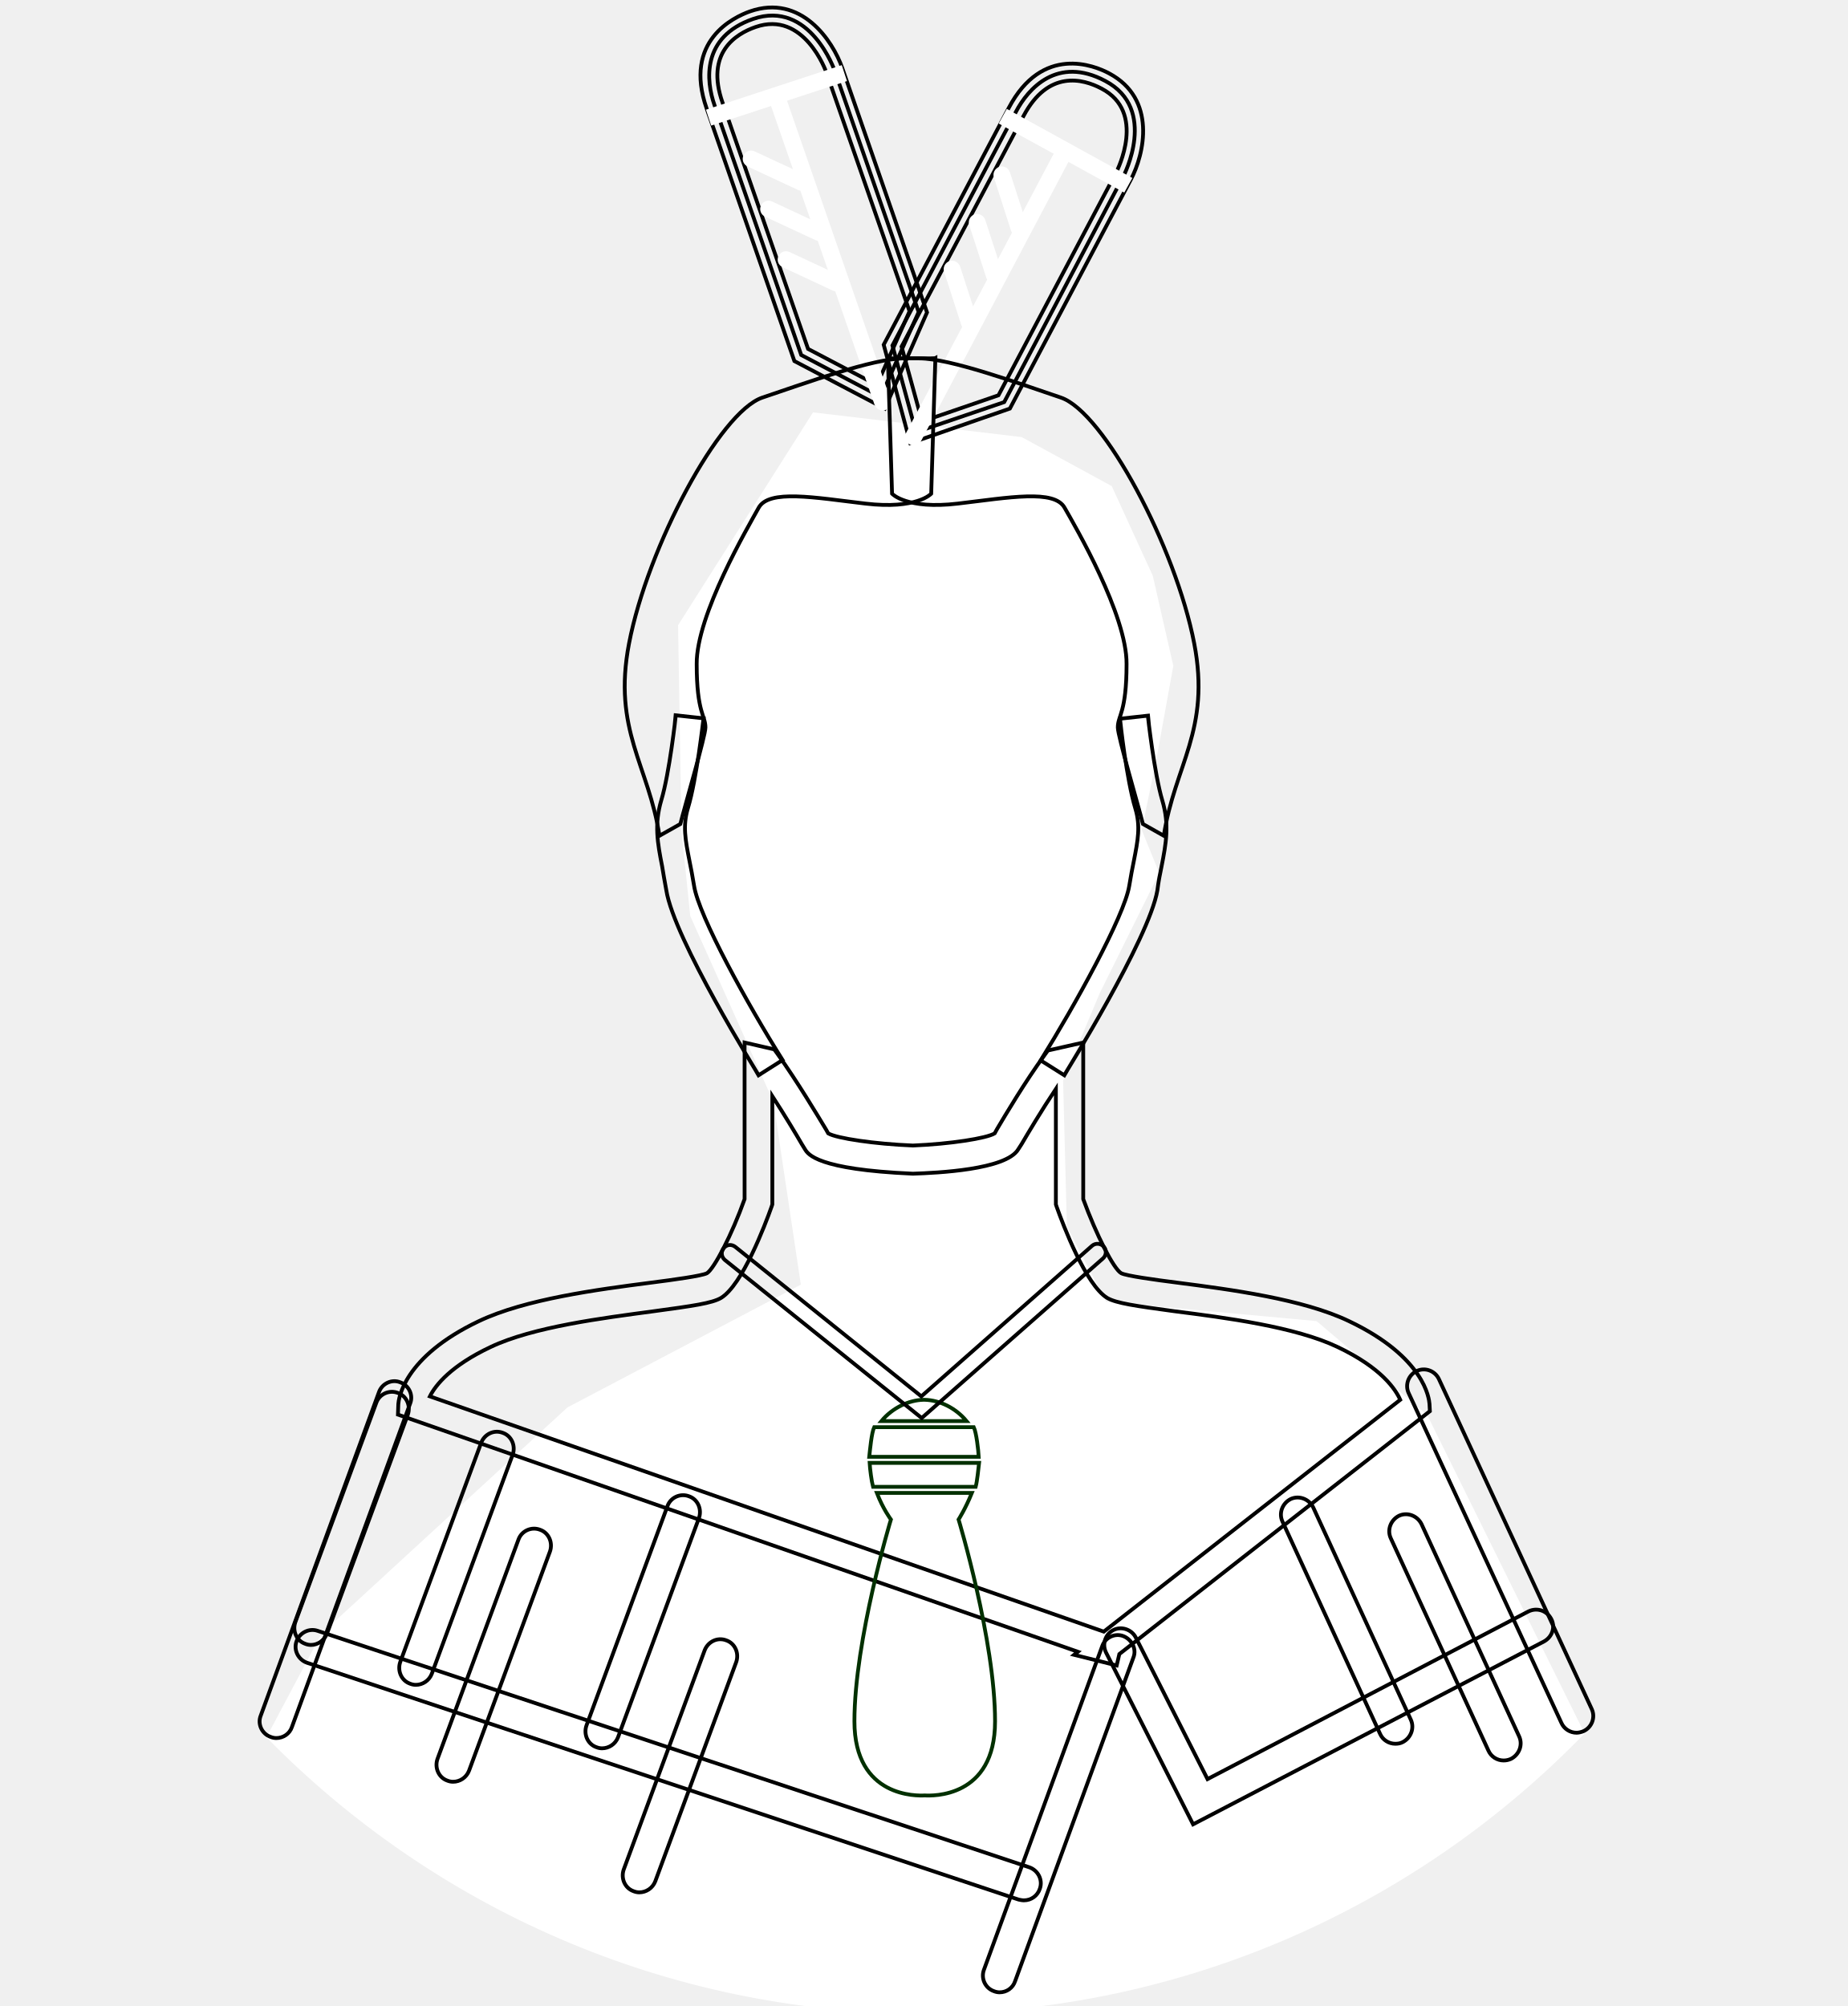
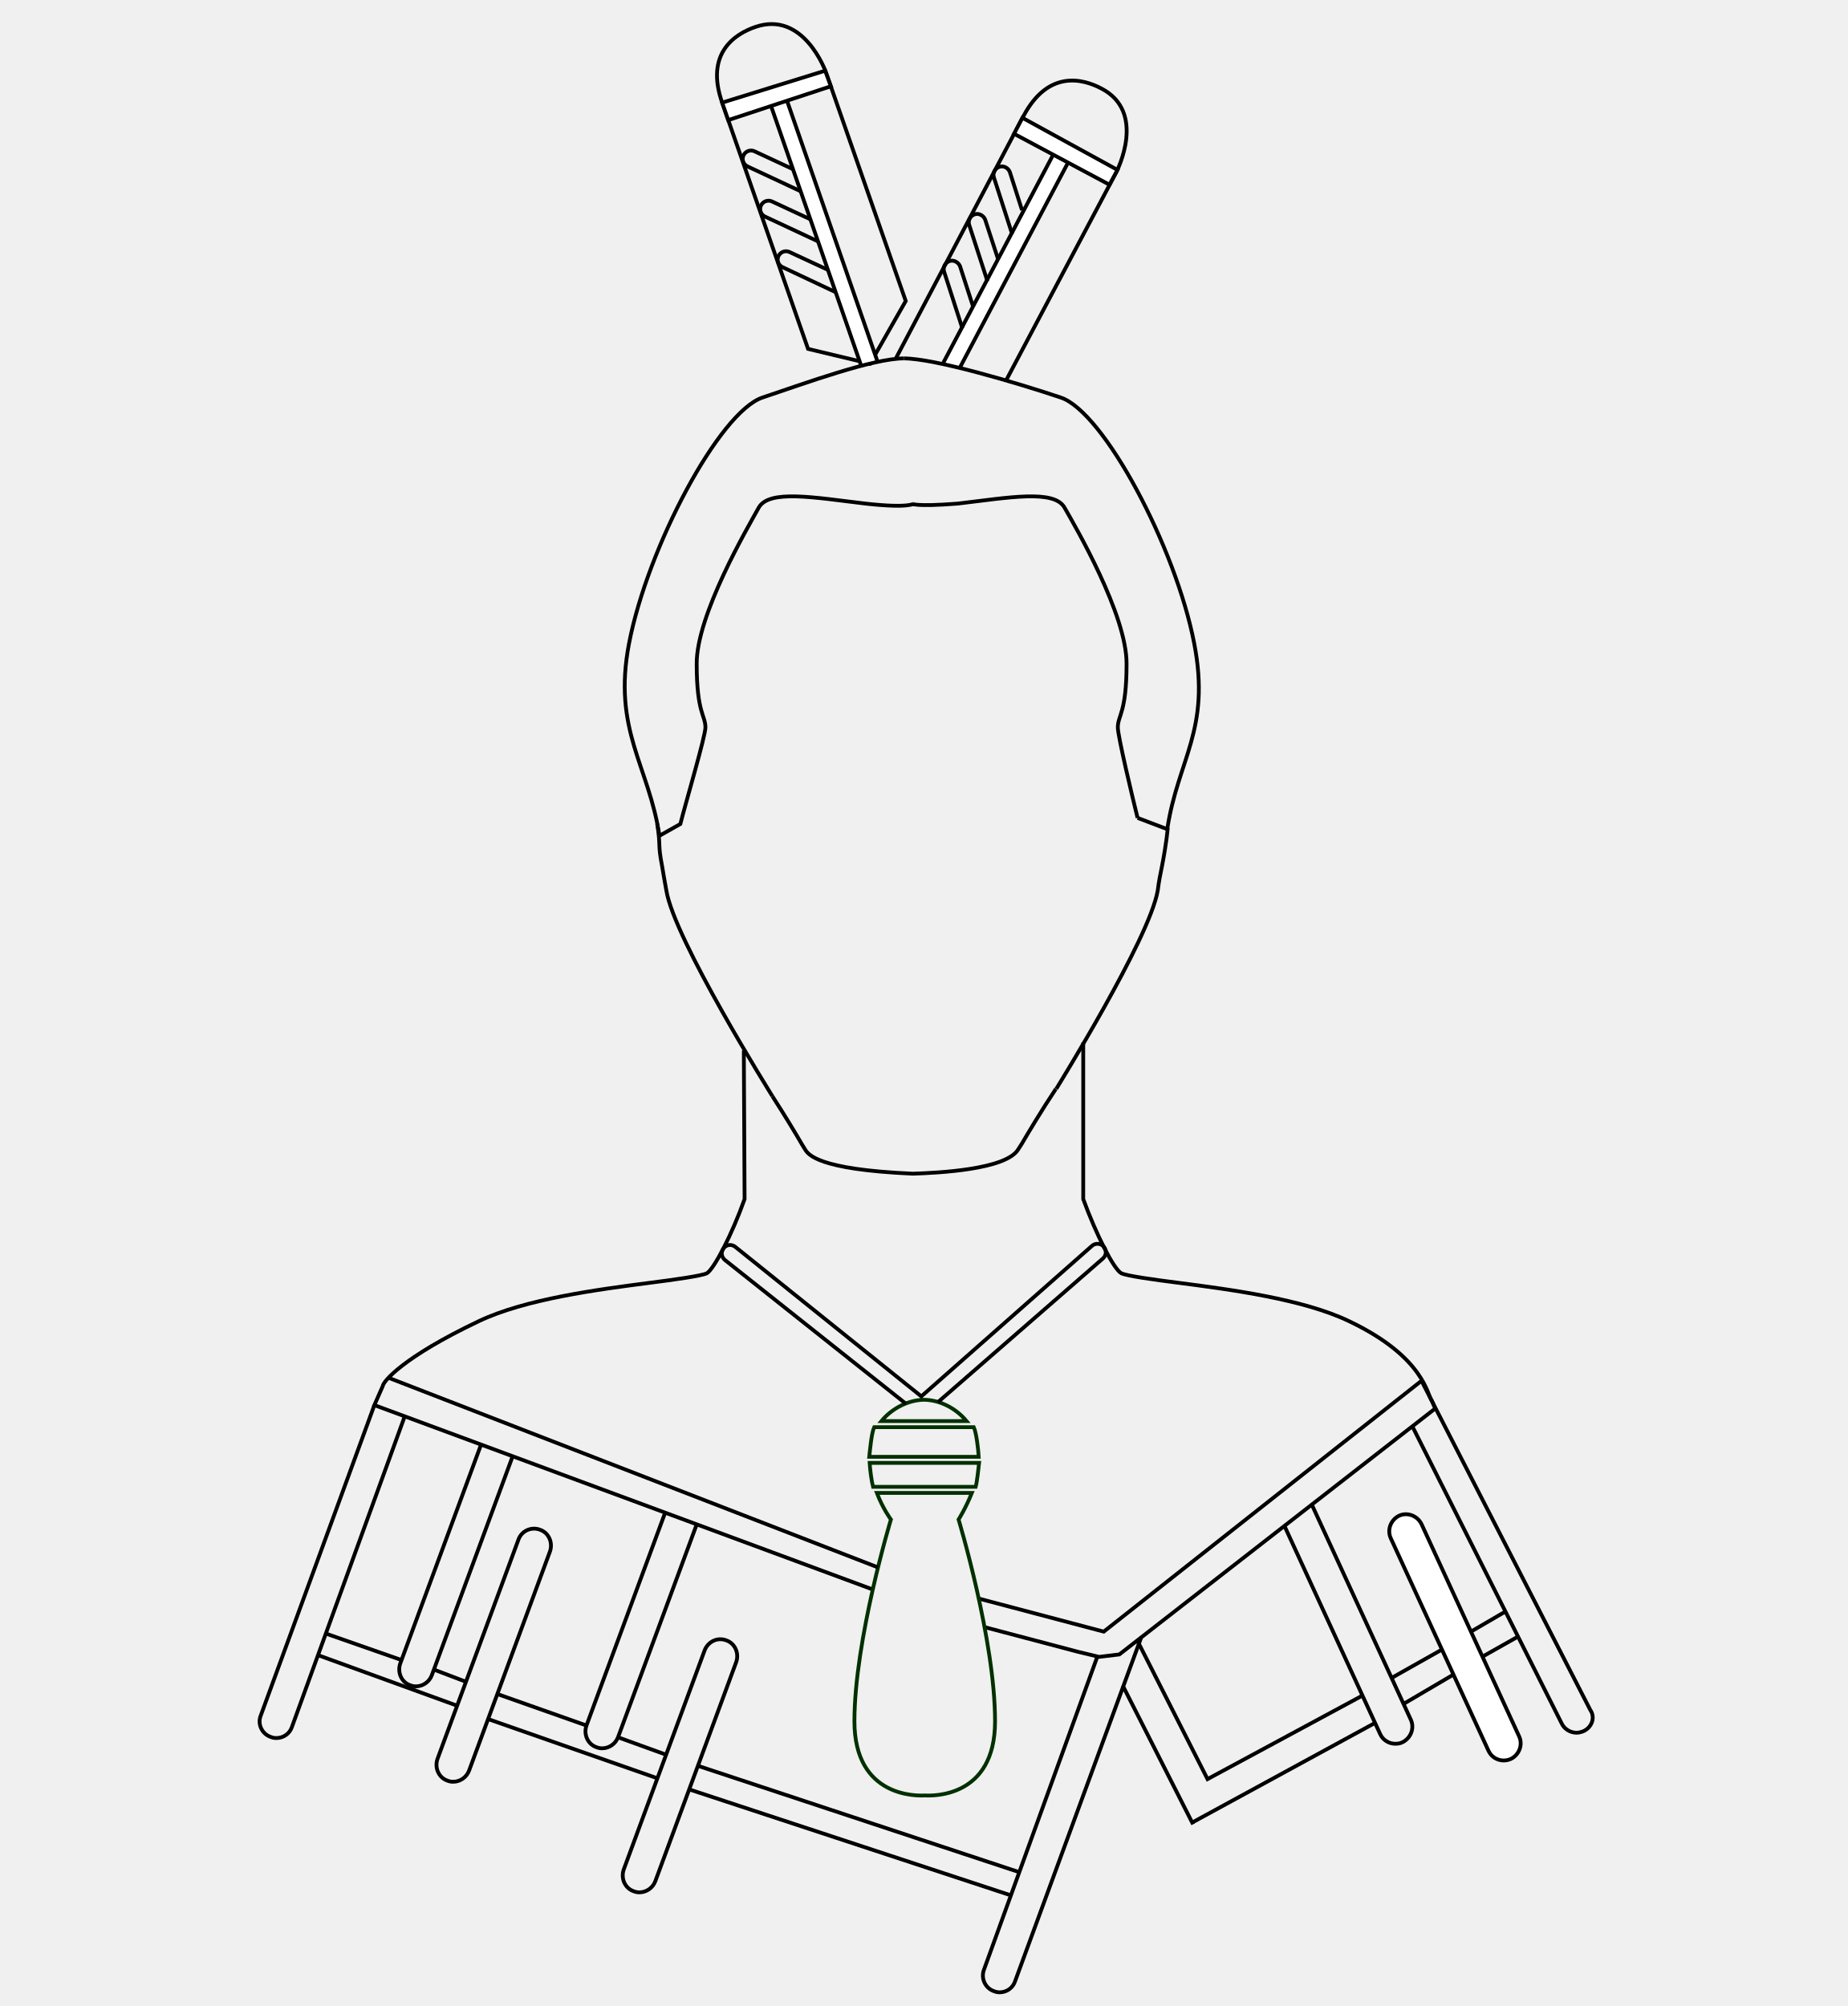
<svg xmlns="http://www.w3.org/2000/svg" version="1.1" id="Layer_1" x="0px" y="0px" viewBox="0 0 486 527.8" style="enable-background:new 0 0 486 527.8;" xml:space="preserve">
  <style type="text/css">
	.st0{fill:none;}
- 	.st1{fill:#FFFFFF;}
- 	.st2{fill:none;stroke:#000000;stroke-miterlimit:10;}
- 	.st3{fill:none;stroke:#023000;stroke-miterlimit:10;}
+ 	.st1{fill:none;stroke:#000000;stroke-miterlimit:10;}
+ 	.st2{fill:#FFFFFF;stroke:#000000;stroke-miterlimit:10;}
+ 	.st3{fill:#FFFFFF;stroke:#000000;stroke-width:1;stroke-miterlimit:9.999;}
+ 	.st4{fill:#FFFFFF;stroke:#000000;stroke-width:1;stroke-miterlimit:10;}
+ 	.st5{fill:none;stroke:#023000;stroke-miterlimit:10;}
</style>
  <g id="Layer_2_1_">
</g>
  <g id="Layer_1_2_">
    <g id="Layer_3">
	</g>
    <g id="Layer_1_1_">
      <circle class="st0" cx="243" cy="287.6" r="242.1" />
-       <path class="st1" d="M375.5,372.3l-29.1-24.7l-55.4-5.1l-10.3-19.7l-1-38.5l9.6-22.9l15.7-31.7l-4.6-11.3l4-19.5l4.3-23.7    l-5.4-23.7l-10.8-23.6L268.8,115l-54.9-6.5l-35.5,56l0.9,54l2.3,22.5l21.9,48.9l7.2,48.1l-61.4,32.3l-64.7,59.5l-14.5,27.3    c43.9,44.8,105.2,72.7,172.9,72.7c68.2,0,129.9-28.3,173.9-73.7L375.5,372.3z" />
      <g>
        <g>
-           <path class="st2" d="M231.7,104.4l-20.9-11c0,0-20.5-59.2-22.8-65.7s-3.4-18,10.1-22.7c15-5.2,21.5,13.6,21.5,13.6l22.1,63.5      L231.7,104.4z" />
-           <path class="st2" d="M232.8,107.5L209,95l-23.1-66.5c-6.2-17.8,7.2-24,11.4-25.5c13.5-4.7,21.8,7.7,24.3,14.9l22.3,64.3      L232.8,107.5z M212.6,91.8l18.1,9.5l8.6-19.4l-21.8-62.6c-0.2-0.7-6-16.6-18.7-12.2c-5.2,1.8-13.3,6.8-8.7,19.9L212.6,91.8z" />
+           <path class="st1" d="M212.6,91.8l16.3,3.9l9.4-16.5l-20.9-59.9c-0.2-0.7-6-16.6-18.7-12.2c-5.2,1.8-13.3,6.8-8.7,19.9      L212.6,91.8z" />
        </g>
        <g>
-           <path class="st1" d="M232.2,108c-0.9,0-1.8-0.6-2.1-1.5L202.9,28c-0.4-1.2,0.2-2.4,1.4-2.8c1.1-0.4,2.4,0.2,2.8,1.4l27.2,78.5      c0.4,1.2-0.2,2.4-1.4,2.8C232.7,108,232.4,108,232.2,108z" />
+           <path class="st2" d="M226.6,96.3L202.9,28c-0.4-1.2,0.2-2.4,1.4-2.8c1.1-0.4,2.4,0.2,2.8,1.4l23.8,68.6" />
        </g>
        <g>
          <g>
-             <path class="st1" d="M210.9,50.2c-0.3,0-0.6-0.1-0.9-0.2l-13.3-6.2c-1.1-0.5-1.6-1.8-1.1-2.9c0.5-1.1,1.8-1.6,2.9-1.1l13.3,6.2       c1.1,0.5,1.6,1.8,1.1,2.9C212.6,49.7,211.8,50.2,210.9,50.2z" />
+             <path class="st1" d="M210.6,50.3l-13.9-6.5c-1.1-0.5-1.6-1.8-1.1-2.9c0.5-1.1,1.8-1.6,2.9-1.1l10.1,4.7" />
          </g>
          <g>
-             <path class="st1" d="M215.5,63.4c-0.3,0-0.6-0.1-0.9-0.2L201.3,57c-1.1-0.5-1.6-1.8-1.1-2.9s1.8-1.6,2.9-1.1l13.3,6.2       c1.1,0.5,1.6,1.8,1.1,2.9C217.2,62.9,216.4,63.4,215.5,63.4z" />
+             <path class="st1" d="M215.2,63.5L201.3,57c-1.1-0.5-1.6-1.8-1.1-2.9s1.8-1.6,2.9-1.1l10.1,4.7" />
          </g>
          <g>
-             <path class="st1" d="M220.1,76.7c-0.3,0-0.6-0.1-0.9-0.2l-13.3-6.2c-1.1-0.5-1.6-1.8-1.1-2.9s1.8-1.6,2.9-1.1l13.3,6.2       c1.1,0.5,1.6,1.8,1.1,2.9C221.8,76.2,221,76.7,220.1,76.7z" />
+             <path class="st1" d="M219.9,76.9l-14-6.6c-1.1-0.5-1.6-1.8-1.1-2.9s1.8-1.6,2.9-1.1l9.9,4.6" />
          </g>
        </g>
        <g>
-           <rect x="185.5" y="22.9" transform="matrix(0.9501 -0.3118 0.3118 0.9501 2.358 64.9475)" class="st1" width="37.6" height="4.4" />
+           <polygon class="st3" points="190,27 217.1,18.6 218.6,22.7 191.6,31.6     " />
        </g>
      </g>
      <g>
        <g>
-           <path class="st2" d="M241,113.7l-6.2-22.8c0,0,29.2-55.4,32.5-61.5c3.2-6.1,10.9-14.8,23.5-8.1c14,7.4,4.8,25,4.8,25l-31.4,59.5      L241,113.7z" />
-           <path class="st2" d="M239.5,116.6l-7-25.9l32.9-62.3c8.8-16.7,22.5-11.2,26.4-9.1c12.6,6.7,9.3,21.2,5.7,28l-31.8,60.2      L239.5,116.6z M237.2,91.2l5.4,19.7l20.1-6.9l31-58.7c0.3-0.6,8-15.8-3.9-22c-4.9-2.6-14-5-20.5,7.2L237.2,91.2z" />
+           <path class="st1" d="M266.9,100.7" />
+           <path class="st1" d="M264.7,100.1l29-54.8c0.3-0.6,8-15.8-3.9-22c-4.9-2.6-14-5-20.5,7.2l-33.6,63.8" />
        </g>
        <g>
-           <path class="st1" d="M240.3,117.2c-0.4,0-0.7-0.1-1-0.3c-1.1-0.6-1.5-1.9-0.9-3l38.8-73.4c0.6-1.1,1.9-1.5,3-0.9s1.5,1.9,0.9,3      l-38.8,73.5C241.9,116.7,241.1,117.2,240.3,117.2z" />
+           <path class="st2" d="M248,95.8l29.2-55.3c0.6-1.1,1.9-1.5,3-0.9s1.5,1.9,0.9,3l-28.6,54.2" />
        </g>
        <g>
          <g>
-             <path class="st1" d="M268.1,62.2c-0.9,0-1.8-0.6-2.1-1.5l-4.5-14c-0.4-1.2,0.3-2.4,1.4-2.8c1.2-0.4,2.4,0.3,2.8,1.4l4.5,13.9       c0.4,1.2-0.3,2.4-1.4,2.8C268.6,62.1,268.3,62.2,268.1,62.2z" />
+             <path class="st1" d="M266.3,61.6l-4.8-14.9c-0.4-1.2,0.3-2.4,1.4-2.8c1.2-0.4,2.4,0.3,2.8,1.4l3.2,10" />
          </g>
          <g>
-             <path class="st1" d="M261.6,74.6c-0.9,0-1.8-0.6-2.1-1.5L255,59.2c-0.4-1.2,0.3-2.4,1.4-2.8c1.1-0.4,2.4,0.3,2.8,1.4l4.5,13.9       c0.4,1.2-0.3,2.4-1.4,2.8C262,74.5,261.8,74.6,261.6,74.6z" />
+             <path class="st1" d="M259.8,74L255,59.2c-0.4-1.2,0.3-2.4,1.4-2.8c1.1-0.4,2.4,0.3,2.8,1.4l3.4,10.4" />
          </g>
          <g>
-             <path class="st1" d="M255,87c-0.9,0-1.8-0.6-2.1-1.5l-4.5-14c-0.4-1.2,0.3-2.4,1.4-2.8s2.4,0.3,2.8,1.4l4.5,13.9       c0.4,1.2-0.3,2.4-1.4,2.8C255.5,87,255.2,87,255,87z" />
+             <path class="st1" d="M253.2,86.4l-4.8-14.9c-0.4-1.2,0.3-2.4,1.4-2.8s2.4,0.3,2.8,1.4l3.4,10.5" />
          </g>
        </g>
        <g>
-           <rect x="278.1" y="20.8" transform="matrix(0.4821 -0.8761 0.8761 0.4821 110.4694 266.1194)" class="st1" width="4.4" height="37.7" />
+           <polygon class="st4" points="266.8,35.2 269,31 294,44.7 291.9,48.6     " />
        </g>
      </g>
      <g>
-         <path class="st2" d="M81.8,432.8c-0.5,0-1-0.1-1.5-0.3c-2.3-0.8-3.4-3.4-2.6-5.7L99,369.1c0.8-2.3,3.4-3.5,5.7-2.6     c2.3,0.8,3.4,3.4,2.6,5.7L86,429.9C85.2,431.7,83.6,432.8,81.8,432.8z" />
+         <path class="st1" d="M106.5,372.6l-29.7,81.8c-0.6,1.8-2.3,2.9-4.1,2.9c-0.5,0-1-0.1-1.5-0.3c-2.3-0.8-3.5-3.4-2.6-5.6l29.9-81.7     " />
      </g>
      <g>
-         <path class="st2" d="M72.7,457.3c-0.5,0-1-0.1-1.5-0.3c-2.3-0.8-3.5-3.4-2.6-5.6l31.1-85.1c0.8-2.3,3.4-3.5,5.6-2.6     c2.3,0.8,3.5,3.4,2.6,5.6l-31.1,85.1C76.2,456.2,74.5,457.3,72.7,457.3z" />
+         <path class="st1" d="M374,363.3l44.4,86.6c1.4,2,0.4,4.6-1.8,5.6c-0.5,0.2-1.2,0.4-1.8,0.4c-1.7,0-3.3-1-4-2.6l-39.2-78" />
      </g>
      <g>
-         <path class="st2" d="M414.8,455.9c-1.7,0-3.3-1-4-2.6l-40.2-86.8c-1-2.2,0-4.8,2.2-5.8s4.8,0,5.8,2.2l40.2,86.8     c1,2.2,0,4.8-2.2,5.8C416.1,455.7,415.4,455.9,414.8,455.9z" />
+         <path class="st1" d="M134.9,383.1l-21.3,57.7c-0.7,1.8-2.4,2.9-4.2,2.9c-0.5,0-1-0.1-1.5-0.3c-2.3-0.8-3.4-3.4-2.6-5.7l21.3-57.7     " />
      </g>
      <g>
-         <path class="st2" d="M109.4,443.3c-0.5,0-1-0.1-1.5-0.3c-2.3-0.8-3.4-3.4-2.6-5.7l21.3-57.7c0.9-2.3,3.4-3.5,5.7-2.6     c2.3,0.8,3.4,3.4,2.6,5.7l-21.3,57.7C112.9,442.2,111.2,443.3,109.4,443.3z" />
+         <path class="st1" d="M119.2,468.8c-0.5,0-1-0.1-1.5-0.3c-2.3-0.8-3.4-3.4-2.6-5.7l21.3-57.7c0.8-2.3,3.4-3.5,5.7-2.6     c2.3,0.8,3.4,3.4,2.6,5.7l-21.3,57.7C122.7,467.7,121,468.8,119.2,468.8z" />
      </g>
      <g>
-         <path class="st2" d="M119.2,468.8c-0.5,0-1-0.1-1.5-0.3c-2.3-0.8-3.4-3.4-2.6-5.7l21.3-57.7c0.8-2.3,3.4-3.5,5.7-2.6     c2.3,0.8,3.4,3.4,2.6,5.7l-21.3,57.7C122.7,467.7,121,468.8,119.2,468.8z" />
+         <path class="st1" d="M183.3,401.1l-20.7,56c-0.7,1.8-2.4,2.9-4.2,2.9c-0.5,0-1-0.1-1.5-0.3c-2.3-0.8-3.4-3.4-2.6-5.7l20.7-56" />
      </g>
      <g>
-         <path class="st2" d="M158.4,460c-0.5,0-1-0.1-1.5-0.3c-2.3-0.8-3.4-3.4-2.6-5.7l21.3-57.7c0.8-2.3,3.4-3.5,5.7-2.6     c2.3,0.8,3.4,3.4,2.6,5.7l-21.3,57.7C161.9,458.9,160.2,460,158.4,460z" />
-       </g>
-       <g>
-         <path class="st2" d="M168.2,497.9c-0.5,0-1-0.1-1.5-0.3c-2.3-0.8-3.4-3.4-2.6-5.7l21.3-57.7c0.9-2.3,3.4-3.5,5.7-2.6     c2.3,0.8,3.4,3.4,2.6,5.7L172.4,495C171.7,496.8,170,497.9,168.2,497.9z" />
+         <path class="st1" d="M168.2,497.9c-0.5,0-1-0.1-1.5-0.3c-2.3-0.8-3.4-3.4-2.6-5.7l21.3-57.7c0.9-2.3,3.4-3.5,5.7-2.6     c2.3,0.8,3.4,3.4,2.6,5.7L172.4,495C171.7,496.8,170,497.9,168.2,497.9z" />
      </g>
      <g>
        <path class="st2" d="M395.6,463.2c-1.7,0-3.3-1-4-2.6l-25.7-55.9c-1-2.2,0-4.8,2.2-5.9c2.2-1,4.8,0,5.9,2.2l25.7,55.9     c1,2.2,0,4.8-2.2,5.9C396.8,463.1,396.2,463.2,395.6,463.2z" />
      </g>
      <g>
-         <path class="st2" d="M367.1,458.8c-1.7,0-3.3-1-4-2.6l-25.7-55.9c-1-2.2,0-4.8,2.2-5.9c2.2-1,4.8,0,5.9,2.2l25.7,55.9     c1,2.2,0,4.8-2.2,5.9C368.4,458.7,367.8,458.8,367.1,458.8z" />
+         <path class="st1" d="M237.8,94.3c-8.1,0-25.9,6.5-37.2,10.3s-30.2,39.3-35.1,64.7c-4.4,22.8,5.2,32.1,8,50.6l5.5-3.1     c1.3-5.2,6.6-23.1,6.6-25.4c0-3.2-2.3-3.8-2.3-16.7c-0.1-12.9,13.6-36.2,16.3-41.1s14.6-2.7,28.1-1.1c11.6,1.3,12.9,0,12.9-0.1" />
      </g>
      <g>
-         <path class="st2" d="M237.8,94.3c-8.1,0-25.9,6.5-37.2,10.3s-30.2,39.3-35.1,64.7c-4.4,22.8,5.2,32.1,8,50.6l5.5-3.1     c1.3-5.2,6.6-23.1,6.6-25.4c0-3.2-2.3-3.8-2.3-16.7c-0.1-12.9,13.6-36.2,16.3-41.1s14.6-2.7,28.1-1.1c13.5,1.6,17.3-2.6,17.3-2.6     l1.1-35.7C245.9,94.3,245.9,94.3,237.8,94.3z" />
+         <path class="st1" d="M229.6,418.2L98.5,369.7l2.2-5c0.1-1.2,5.3-7.6,25.3-17.1c12.2-5.8,31.2-8.3,45.1-10.1     c6.3-0.8,13.5-1.8,14.9-2.5c1.9-1.2,6.6-10.2,9.9-19.5l-0.2-39.1 M289,435.9l-5.4-1.3l-24.6-6.5 M285,274.3v41.2     c3.4,9.3,8,18.4,10,19.5c1.4,0.7,8.6,1.7,14.9,2.5c13.9,1.8,32.9,4.3,45,10.1c20,9.5,20.6,19.6,21.8,20.9l0.9,2.1l-83.1,64.7     l-5.8,0.7 M257.5,420.6l32.9,8.7l83.6-66 M277.8,286.5c-3.8,5.7-7.3,11.6-9,14.5l-0.9,1.4c-3.2,5.4-21.5,6.2-27.5,6.4h-0.2H240     c-25-1.1-27.4-5.1-28.2-6.4l-0.8-1.3c-1.5-2.6-4.5-7.6-7.8-12.7" />
      </g>
      <g>
-         <path class="st2" d="M293.8,438.2l-11.2-2.8l1-0.8l-178.9-62.4l0.1-2.8c0.1-1.2,1.2-12.3,21.2-21.8c12.2-5.8,31.2-8.3,45.1-10.1     c6.3-0.8,13.5-1.8,14.9-2.5c1.9-1.2,6.6-10.2,9.9-19.5v-41.2l7.8,1.8l0.8,1.1c5.3,7.4,10.6,16.3,12.9,20.1l0.5,0.9     c2.2,1.3,12.2,2.8,22.3,3.2c9.8-0.4,19.4-1.9,21.5-3.2l0.6-1.1c2.2-3.7,7.4-12.5,12.6-19.6l0.8-1.1l9.3-2.1v41.2     c3.4,9.3,8,18.4,10,19.5c1.4,0.7,8.6,1.7,14.9,2.5c13.9,1.8,32.9,4.3,45,10.1c20,9.5,21.1,20.5,21.2,21.8l0.1,1.9l-81.7,63.9     L293.8,438.2z M113.1,367.4l177.3,61.9l78-61c-1.2-2.7-4.9-8.4-16.5-13.9c-11.1-5.3-29.5-7.7-42.9-9.4     c-10.3-1.4-15.3-2.1-17.7-3.5c-5.6-3.4-11.6-19.2-13.3-24l-0.2-0.6v-30.4c-3.8,5.7-7.3,11.6-9,14.5l-0.9,1.4     c-3.2,5.4-21.5,6.2-27.5,6.4h-0.2H240c-25-1.1-27.4-5.1-28.2-6.4l-0.8-1.3c-1.5-2.6-4.5-7.6-7.8-12.7v28.5l-0.2,0.6     c-1.7,4.8-7.7,20.6-13.3,24c-2.4,1.4-7.4,2.1-17.7,3.5c-13.4,1.8-31.7,4.1-42.9,9.4C118.7,359.3,114.6,364.4,113.1,367.4z" />
+         <path class="st1" d="M203.2,288.4c-0.2-0.4-25.9-41.3-27.9-54.2c-0.4-2.3-0.8-4.3-1.1-6.3c-1.2-6.1-0.3-5.1-1.3-11.2" />
      </g>
      <g>
-         <path class="st2" d="M199.6,282.9c-0.2-0.4-22.3-35.8-24.3-48.7c-0.4-2.3-0.8-4.3-1.1-6.3c-1.2-6.1-2.1-11-0.2-17.4     c2.1-6.9,3.8-22.1,3.8-22.3l7.3,0.8c-0.1,0.6-1.8,16-4.1,23.6c-1.4,4.7-0.7,8.3,0.4,13.9c0.4,1.9,0.8,4.1,1.2,6.5     c1.2,8,14.3,31.6,23.3,45.9L199.6,282.9z" />
+         <path class="st1" d="M299.3,215.2c-1.3-5.2-5.2-21.5-5.2-23.8c0-3.2,2.3-3.8,2.3-16.7c0.1-12.9-13.5-36.2-16.3-41.1     c-2.7-4.9-14.6-2.7-28.1-1.1c-11.5,0.9-12.1,0-12.1,0" />
+         <path class="st1" d="M237.8,94.3c8.1,0,30,6.5,41.3,10.3c11.3,3.8,30.2,39.3,35.1,64.7c4.4,22.8-4.3,30.4-7.1,48.9" />
      </g>
      <g>
-         <path class="st2" d="M241.9,94.3c8.1,0,25.9,6.5,37.2,10.3c11.3,3.8,30.2,39.3,35.1,64.7c4.4,22.8-5.2,32.1-8,50.6l-5.5-3.1     c-1.3-5.2-6.6-23.1-6.6-25.4c0-3.2,2.3-3.8,2.3-16.7c0.1-12.9-13.5-36.2-16.3-41.1c-2.7-4.9-14.6-2.7-28.1-1.1     c-13.5,1.6-17.3-2.6-17.3-2.6l-1.1-35.7C233.8,94.3,233.8,94.3,241.9,94.3z" />
+         <path class="st1" d="M298.7,212.7" />
+         <path class="st1" d="M299.3,215.2l7.9,3c0,0-0.3,3.7-1.5,9.8c-0.4,1.9-0.8,3.9-1.1,6.3c-2.2,12.8-26.5,51.8-26.7,52.2" />
      </g>
      <g>
-         <path class="st2" d="M280,282.9l-6.2-3.9c8.9-14.3,22-37.9,23.3-45.9c0.4-2.4,0.8-4.6,1.2-6.5c1.1-5.6,1.8-9.2,0.4-13.9     c-2.3-7.6-4-22.9-4-23.6l7.3-0.8c0,0.1,1.7,15.3,3.8,22.3c1.9,6.4,1,11.3-0.2,17.4c-0.4,1.9-0.8,3.9-1.1,6.3     C302.3,247.1,280.2,282.5,280,282.9z" />
+         <path class="st1" d="M300.3,430.7l-33.2,90.5c-0.6,1.9-2.3,3-4.1,3c-0.5,0-1-0.1-1.5-0.3c-2.3-0.8-3.5-3.4-2.6-5.7l29.8-82.3" />
      </g>
      <g>
-         <path class="st2" d="M263,524.2c-0.5,0-1-0.1-1.5-0.3c-2.3-0.8-3.5-3.4-2.6-5.7l31.1-85.1c0.8-2.3,3.4-3.5,5.6-2.6     s3.5,3.4,2.6,5.6l-31.1,85.1C266.5,523.1,264.8,524.2,263,524.2z" />
-       </g>
-       <g>
-         <path class="st2" d="M269.4,500c-0.5,0-0.9-0.1-1.4-0.2L80.8,437.5c-2.3-0.8-3.6-3.3-2.8-5.6c0.8-2.3,3.3-3.6,5.6-2.8l187.2,62.2     c2.3,0.8,3.6,3.3,2.8,5.6C273,498.8,271.3,500,269.4,500z" />
-       </g>
-       <g>
-         <path class="st2" d="M313.9,480L291,434.8c-1.1-2.2-0.2-4.8,1.9-5.9s4.8-0.2,5.9,1.9l18.9,37.3l84.4-44.1c2.2-1.1,4.8-0.3,6,1.9     s0.3,4.8-1.9,6L313.9,480z" />
+         <path class="st1" d="M313.9,480l-18.5-36.5" />
+         <path class="st1" d="M299.2,431.6l18.5,36.5l40.8-22" />
      </g>
      <g>
        <g>
-           <path class="st3" d="M230,375.5c-0.7,1.5-1.1,6-1.3,7.8h28.8c-0.1-1.8-0.6-6.3-1.3-7.8H230z" />
+           <path class="st5" d="M230,375.5c-0.7,1.5-1.1,6-1.3,7.8h28.8c-0.1-1.8-0.6-6.3-1.3-7.8H230z" />
        </g>
        <g>
-           <path class="st3" d="M254.3,373.9c-2.9-3.5-7.1-5.5-11-5.6l0,0c0,0-0.1,0-0.2,0c0,0-0.1,0-0.2,0l0,0c-3.8,0.1-8.1,2.1-11,5.6      H254.3z" />
+           <path class="st5" d="M254.3,373.9c-2.9-3.5-7.1-5.5-11-5.6l0,0c0,0-0.1,0-0.2,0c0,0-0.1,0-0.2,0l0,0c-3.8,0.1-8.1,2.1-11,5.6      H254.3z" />
        </g>
        <g>
-           <path class="st3" d="M256.7,391.2c0.4-1.5,0.7-4.6,0.9-6.3h-28.8c0.1,1.7,0.5,4.8,0.9,6.3H256.7z" />
+           <path class="st5" d="M256.7,391.2c0.4-1.5,0.7-4.6,0.9-6.3h-28.8c0.1,1.7,0.5,4.8,0.9,6.3H256.7z" />
        </g>
        <g>
-           <path class="st3" d="M255.7,392.8h-25c1.6,4.2,3.7,7,3.7,7s-9.6,31.7-9.6,53.1c0,20.2,16.7,19.6,18.5,19.5      c1.8,0.1,18.5,0.8,18.5-19.5c0-21.4-9.6-53.1-9.6-53.1S254,397,255.7,392.8z" />
+           <path class="st5" d="M255.7,392.8h-25c1.6,4.2,3.7,7,3.7,7s-9.6,31.7-9.6,53.1c0,20.2,16.7,19.6,18.5,19.5      c1.8,0.1,18.5,0.8,18.5-19.5c0-21.4-9.6-53.1-9.6-53.1S254,397,255.7,392.8z" />
        </g>
      </g>
      <g>
-         <path class="st2" d="M242.5,373.1l-51.8-41.6c-0.9-0.8-1.1-2.1-0.3-3.1s2.1-1.1,3.1-0.3l48.9,39.3l44.9-39.6     c0.9-0.8,2.3-0.7,3.1,0.2c0.8,0.9,0.7,2.3-0.2,3.1L242.5,373.1z" />
+         <path class="st1" d="M345.1,395.8l26.1,56.7c1,2.2,0,4.8-2.2,5.9c-0.6,0.3-1.2,0.4-1.9,0.4c-1.7,0-3.3-1-4-2.6l-25.2-54.8" />
+       </g>
+       <g>
+         <path class="st1" d="M238.3,369.3l-47.6-37.8c-0.9-0.8-1.1-2.1-0.3-3.1s2.1-1.1,3.1-0.3l48.9,39.3l44.9-39.6     c0.9-0.8,2.3-0.7,3.1,0.2c0.8,0.9,0.7,2.3-0.2,3.1l-43.4,37.8" />
      </g>
    </g>
    <g id="Layer_2_2_">
	</g>
    <g id="Layer_4">
	</g>
  </g>
+   <line class="st1" x1="102.2" y1="362.5" x2="231" y2="412.4" />
+   <line class="st1" x1="85.7" y1="429.8" x2="105.7" y2="436.8" />
+   <line class="st1" x1="114.2" y1="439.3" x2="122.6" y2="442.5" />
+   <line class="st1" x1="130.8" y1="445.7" x2="154.3" y2="454" />
+   <line class="st1" x1="162.6" y1="457.1" x2="175.3" y2="461.7" />
+   <line class="st1" x1="183.6" y1="464.6" x2="268.2" y2="492.6" />
+   <line class="st1" x1="83.7" y1="435.5" x2="120.3" y2="448.8" />
+   <line class="st1" x1="128.4" y1="452.3" x2="173" y2="467.9" />
+   <line class="st1" x1="181.3" y1="470.8" x2="266" y2="498.7" />
+   <line class="st1" x1="366.1" y1="441.5" x2="379.4" y2="434" />
+   <line class="st1" x1="387" y1="429.3" x2="396.1" y2="424" />
+   <line class="st1" x1="313.9" y1="479.4" x2="361.8" y2="453.3" />
+   <line class="st1" x1="369.3" y1="448.3" x2="382.4" y2="440.6" />
+   <line class="st1" x1="390" y1="435.9" x2="399.4" y2="430.6" />
</svg>
